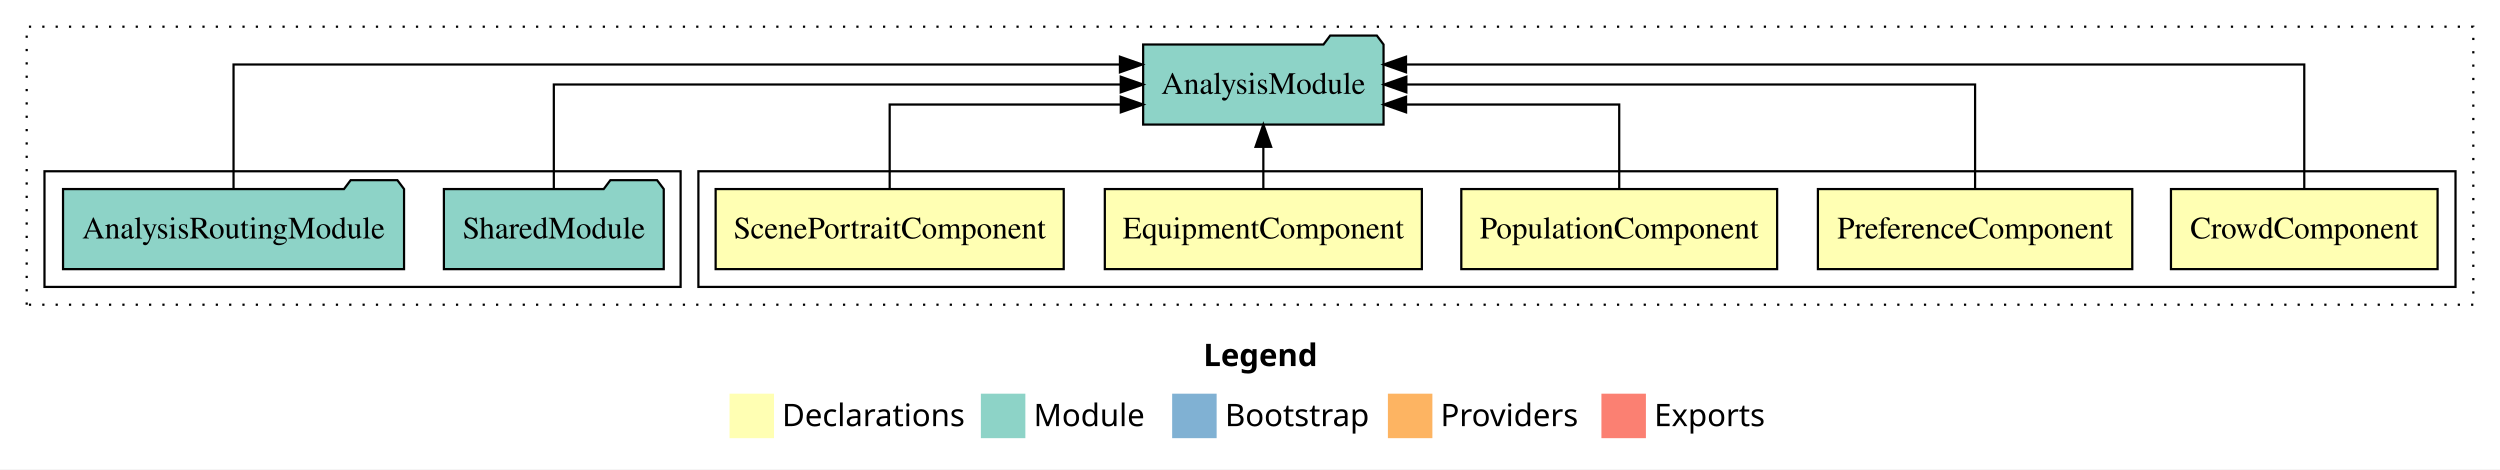
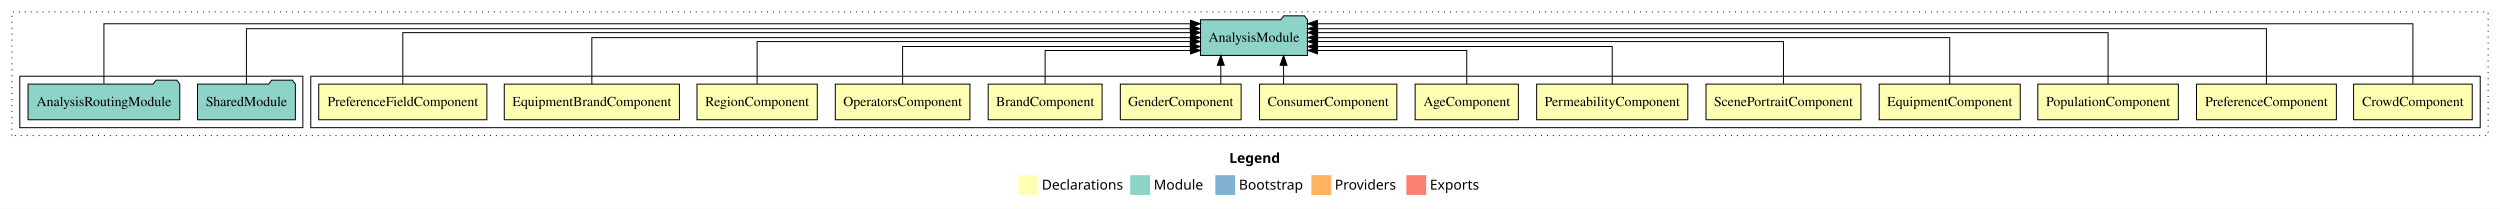
- <svg xmlns="http://www.w3.org/2000/svg" width="1124pt" height="211pt" viewBox="0.00 0.00 1124.00 211.00">
+ <svg xmlns="http://www.w3.org/2000/svg" width="2526pt" height="211pt" viewBox="0.00 0.00 2526.00 211.00">
  <g id="graph0" class="graph" transform="scale(1 1) rotate(0) translate(4 207)">
-     <polygon fill="#ffffff" stroke="transparent" points="-4,4 -4,-207 1120,-207 1120,4 -4,4" />
-     <text text-anchor="start" x="537.009" y="-42.4" font-family="sans-serif" font-weight="bold" font-size="14.00" fill="#000000">Legend</text>
-     <polygon fill="#ffffb3" stroke="transparent" points="324,-10 324,-30 344,-30 344,-10 324,-10" />
-     <text text-anchor="start" x="347.629" y="-15.4" font-family="sans-serif" font-size="14.00" fill="#000000">  Declarations</text>
-     <polygon fill="#8dd3c7" stroke="transparent" points="437,-10 437,-30 457,-30 457,-10 437,-10" />
-     <text text-anchor="start" x="460.725" y="-15.4" font-family="sans-serif" font-size="14.00" fill="#000000">  Module</text>
-     <polygon fill="#80b1d3" stroke="transparent" points="523,-10 523,-30 543,-30 543,-10 523,-10" />
-     <text text-anchor="start" x="546.781" y="-15.4" font-family="sans-serif" font-size="14.00" fill="#000000">  Bootstrap</text>
-     <polygon fill="#fdb462" stroke="transparent" points="620,-10 620,-30 640,-30 640,-10 620,-10" />
-     <text text-anchor="start" x="643.673" y="-15.4" font-family="sans-serif" font-size="14.00" fill="#000000">  Providers</text>
-     <polygon fill="#fb8072" stroke="transparent" points="716,-10 716,-30 736,-30 736,-10 716,-10" />
-     <text text-anchor="start" x="739.726" y="-15.4" font-family="sans-serif" font-size="14.00" fill="#000000">  Exports</text>
+     <polygon fill="#ffffff" stroke="transparent" points="-4,4 -4,-207 2522,-207 2522,4 -4,4" />
+     <text text-anchor="start" x="1238.009" y="-42.4" font-family="sans-serif" font-weight="bold" font-size="14.00" fill="#000000">Legend</text>
+     <polygon fill="#ffffb3" stroke="transparent" points="1025,-10 1025,-30 1045,-30 1045,-10 1025,-10" />
+     <text text-anchor="start" x="1048.629" y="-15.4" font-family="sans-serif" font-size="14.00" fill="#000000">  Declarations</text>
+     <polygon fill="#8dd3c7" stroke="transparent" points="1138,-10 1138,-30 1158,-30 1158,-10 1138,-10" />
+     <text text-anchor="start" x="1161.725" y="-15.4" font-family="sans-serif" font-size="14.00" fill="#000000">  Module</text>
+     <polygon fill="#80b1d3" stroke="transparent" points="1224,-10 1224,-30 1244,-30 1244,-10 1224,-10" />
+     <text text-anchor="start" x="1247.781" y="-15.4" font-family="sans-serif" font-size="14.00" fill="#000000">  Bootstrap</text>
+     <polygon fill="#fdb462" stroke="transparent" points="1321,-10 1321,-30 1341,-30 1341,-10 1321,-10" />
+     <text text-anchor="start" x="1344.673" y="-15.4" font-family="sans-serif" font-size="14.00" fill="#000000">  Providers</text>
+     <polygon fill="#fb8072" stroke="transparent" points="1417,-10 1417,-30 1437,-30 1437,-10 1417,-10" />
+     <text text-anchor="start" x="1440.726" y="-15.4" font-family="sans-serif" font-size="14.00" fill="#000000">  Exports</text>
    <g id="clust1" class="cluster">
-       <polygon fill="none" stroke="#000000" stroke-dasharray="1,5" points="8,-70 8,-195 1108,-195 1108,-70 8,-70" />
+       <polygon fill="none" stroke="#000000" stroke-dasharray="1,5" points="8,-70 8,-195 2510,-195 2510,-70 8,-70" />
    </g>
    <g id="clust2" class="cluster">
-       <polygon fill="none" stroke="#000000" points="310,-78 310,-130 1100,-130 1100,-78 310,-78" />
+       <polygon fill="none" stroke="#000000" points="310,-78 310,-130 2502,-130 2502,-78 310,-78" />
    </g>
-     <g id="clust8" class="cluster">
+     <g id="clust17" class="cluster">
      <polygon fill="none" stroke="#000000" points="16,-78 16,-130 302,-130 302,-78 16,-78" />
    </g>
    <g id="node1" class="node">
-       <polygon fill="#ffffb3" stroke="#000000" points="1091.937,-122 972.063,-122 972.063,-86 1091.937,-86 1091.937,-122" />
-       <text text-anchor="middle" x="1032" y="-99.8" font-family="Times,serif" font-size="14.00" fill="#000000">CrowdComponent</text>
+       <polygon fill="#ffffb3" stroke="#000000" points="2493.937,-122 2374.063,-122 2374.063,-86 2493.937,-86 2493.937,-122" />
+       <text text-anchor="middle" x="2434" y="-99.8" font-family="Times,serif" font-size="14.00" fill="#000000">CrowdComponent</text>
+     </g>
+     <g id="node15" class="node">
+       <polygon fill="#8dd3c7" stroke="#000000" points="1317.042,-187 1314.042,-191 1293.042,-191 1290.042,-187 1208.958,-187 1208.958,-151 1317.042,-151 1317.042,-187" />
+       <text text-anchor="middle" x="1263" y="-164.8" font-family="Times,serif" font-size="14.00" fill="#000000">AnalysisModule</text>
+     </g>
+     <g id="edge1" class="edge">
+       <path fill="none" stroke="#000000" d="M2434,-122.323C2434,-145.66 2434,-183 2434,-183 2434,-183 1327.131,-183 1327.131,-183" />
+       <polygon fill="#000000" stroke="#000000" points="1327.131,-179.5 1317.131,-183 1327.131,-186.5 1327.131,-179.5" />
+     </g>
+     <g id="node2" class="node">
+       <polygon fill="#ffffb3" stroke="#000000" points="2356.67,-122 2215.33,-122 2215.33,-86 2356.67,-86 2356.67,-122" />
+       <text text-anchor="middle" x="2286" y="-99.8" font-family="Times,serif" font-size="14.00" fill="#000000">PreferenceComponent</text>
+     </g>
+     <g id="edge2" class="edge">
+       <path fill="none" stroke="#000000" d="M2286,-122.292C2286,-144.206 2286,-178 2286,-178 2286,-178 1327.279,-178 1327.279,-178" />
+       <polygon fill="#000000" stroke="#000000" points="1327.279,-174.5 1317.279,-178 1327.279,-181.5 1327.279,-174.5" />
+     </g>
+     <g id="node3" class="node">
+       <polygon fill="#ffffb3" stroke="#000000" points="2197.001,-122 2054.999,-122 2054.999,-86 2197.001,-86 2197.001,-122" />
+       <text text-anchor="middle" x="2126" y="-99.8" font-family="Times,serif" font-size="14.00" fill="#000000">PopulationComponent</text>
+     </g>
+     <g id="edge3" class="edge">
+       <path fill="none" stroke="#000000" d="M2126,-122.027C2126,-142.767 2126,-174 2126,-174 2126,-174 1327.311,-174 1327.311,-174" />
+       <polygon fill="#000000" stroke="#000000" points="1327.312,-170.5 1317.311,-174 1327.311,-177.5 1327.312,-170.5" />
+     </g>
+     <g id="node4" class="node">
+       <polygon fill="#ffffb3" stroke="#000000" points="2037.272,-122 1894.728,-122 1894.728,-86 2037.272,-86 2037.272,-122" />
+       <text text-anchor="middle" x="1966" y="-99.8" font-family="Times,serif" font-size="14.00" fill="#000000">EquipmentComponent</text>
+     </g>
+     <g id="edge4" class="edge">
+       <path fill="none" stroke="#000000" d="M1966,-122.106C1966,-141.339 1966,-169 1966,-169 1966,-169 1327.287,-169 1327.287,-169" />
+       <polygon fill="#000000" stroke="#000000" points="1327.287,-165.5 1317.287,-169 1327.287,-172.5 1327.287,-165.5" />
+     </g>
+     <g id="node5" class="node">
+       <polygon fill="#ffffb3" stroke="#000000" points="1876.249,-122 1719.751,-122 1719.751,-86 1876.249,-86 1876.249,-122" />
+       <text text-anchor="middle" x="1798" y="-99.8" font-family="Times,serif" font-size="14.00" fill="#000000">ScenePortraitComponent</text>
+     </g>
+     <g id="edge5" class="edge">
+       <path fill="none" stroke="#000000" d="M1798,-122.302C1798,-140.27 1798,-165 1798,-165 1798,-165 1327.243,-165 1327.243,-165" />
+       <polygon fill="#000000" stroke="#000000" points="1327.243,-161.5 1317.243,-165 1327.243,-168.5 1327.243,-161.5" />
    </g>
    <g id="node6" class="node">
-       <polygon fill="#8dd3c7" stroke="#000000" points="618.042,-187 615.042,-191 594.042,-191 591.042,-187 509.958,-187 509.958,-151 618.042,-151 618.042,-187" />
-       <text text-anchor="middle" x="564" y="-164.8" font-family="Times,serif" font-size="14.00" fill="#000000">AnalysisModule</text>
+       <polygon fill="#ffffb3" stroke="#000000" points="1701.372,-122 1548.628,-122 1548.628,-86 1701.372,-86 1701.372,-122" />
+       <text text-anchor="middle" x="1625" y="-99.8" font-family="Times,serif" font-size="14.00" fill="#000000">PermeabilityComponent</text>
    </g>
-     <g id="edge1" class="edge">
-       <path fill="none" stroke="#000000" d="M1032,-122.292C1032,-144.206 1032,-178 1032,-178 1032,-178 628.143,-178 628.143,-178" />
-       <polygon fill="#000000" stroke="#000000" points="628.143,-174.5 618.143,-178 628.143,-181.5 628.143,-174.5" />
-     </g>
-     <g id="node2" class="node">
-       <polygon fill="#ffffb3" stroke="#000000" points="954.67,-122 813.33,-122 813.33,-86 954.67,-86 954.67,-122" />
-       <text text-anchor="middle" x="884" y="-99.8" font-family="Times,serif" font-size="14.00" fill="#000000">PreferenceComponent</text>
-     </g>
-     <g id="edge2" class="edge">
-       <path fill="none" stroke="#000000" d="M884,-122.106C884,-141.339 884,-169 884,-169 884,-169 628.284,-169 628.284,-169" />
-       <polygon fill="#000000" stroke="#000000" points="628.284,-165.5 618.284,-169 628.284,-172.5 628.284,-165.5" />
-     </g>
-     <g id="node3" class="node">
-       <polygon fill="#ffffb3" stroke="#000000" points="795.001,-122 652.999,-122 652.999,-86 795.001,-86 795.001,-122" />
-       <text text-anchor="middle" x="724" y="-99.8" font-family="Times,serif" font-size="14.00" fill="#000000">PopulationComponent</text>
-     </g>
-     <g id="edge3" class="edge">
-       <path fill="none" stroke="#000000" d="M724,-122.027C724,-138.398 724,-160 724,-160 724,-160 628.169,-160 628.169,-160" />
-       <polygon fill="#000000" stroke="#000000" points="628.169,-156.5 618.169,-160 628.169,-163.5 628.169,-156.5" />
-     </g>
-     <g id="node4" class="node">
-       <polygon fill="#ffffb3" stroke="#000000" points="635.272,-122 492.728,-122 492.728,-86 635.272,-86 635.272,-122" />
-       <text text-anchor="middle" x="564" y="-99.8" font-family="Times,serif" font-size="14.00" fill="#000000">EquipmentComponent</text>
-     </g>
-     <g id="edge4" class="edge">
-       <path fill="none" stroke="#000000" d="M564,-122.106C564,-122.106 564,-140.991 564,-140.991" />
-       <polygon fill="#000000" stroke="#000000" points="560.5,-140.991 564,-150.991 567.5,-140.991 560.5,-140.991" />
-     </g>
-     <g id="node5" class="node">
-       <polygon fill="#ffffb3" stroke="#000000" points="474.249,-122 317.751,-122 317.751,-86 474.249,-86 474.249,-122" />
-       <text text-anchor="middle" x="396" y="-99.8" font-family="Times,serif" font-size="14.00" fill="#000000">ScenePortraitComponent</text>
-     </g>
-     <g id="edge5" class="edge">
-       <path fill="none" stroke="#000000" d="M396,-122.027C396,-138.398 396,-160 396,-160 396,-160 499.919,-160 499.919,-160" />
-       <polygon fill="#000000" stroke="#000000" points="499.919,-163.5 509.919,-160 499.919,-156.5 499.919,-163.5" />
+     <g id="edge6" class="edge">
+       <path fill="none" stroke="#000000" d="M1625,-122.027C1625,-138.398 1625,-160 1625,-160 1625,-160 1327.195,-160 1327.195,-160" />
+       <polygon fill="#000000" stroke="#000000" points="1327.195,-156.5 1317.195,-160 1327.195,-163.5 1327.195,-156.5" />
    </g>
    <g id="node7" class="node">
+       <polygon fill="#ffffb3" stroke="#000000" points="1530.154,-122 1425.846,-122 1425.846,-86 1530.154,-86 1530.154,-122" />
+       <text text-anchor="middle" x="1478" y="-99.8" font-family="Times,serif" font-size="14.00" fill="#000000">AgeComponent</text>
+     </g>
+     <g id="edge7" class="edge">
+       <path fill="none" stroke="#000000" d="M1478,-122.187C1478,-137.182 1478,-156 1478,-156 1478,-156 1327.254,-156 1327.254,-156" />
+       <polygon fill="#000000" stroke="#000000" points="1327.254,-152.5 1317.254,-156 1327.254,-159.5 1327.254,-152.5" />
+     </g>
+     <g id="node8" class="node">
+       <polygon fill="#ffffb3" stroke="#000000" points="1407.38,-122 1268.62,-122 1268.62,-86 1407.38,-86 1407.38,-122" />
+       <text text-anchor="middle" x="1338" y="-99.8" font-family="Times,serif" font-size="14.00" fill="#000000">ConsumerComponent</text>
+     </g>
+     <g id="edge8" class="edge">
+       <path fill="none" stroke="#000000" d="M1292.916,-122.106C1292.916,-122.106 1292.916,-140.991 1292.916,-140.991" />
+       <polygon fill="#000000" stroke="#000000" points="1289.416,-140.991 1292.916,-150.991 1296.416,-140.991 1289.416,-140.991" />
+     </g>
+     <g id="node9" class="node">
+       <polygon fill="#ffffb3" stroke="#000000" points="1250.03,-122 1127.97,-122 1127.97,-86 1250.03,-86 1250.03,-122" />
+       <text text-anchor="middle" x="1189" y="-99.8" font-family="Times,serif" font-size="14.00" fill="#000000">GenderComponent</text>
+     </g>
+     <g id="edge9" class="edge">
+       <path fill="none" stroke="#000000" d="M1229.497,-122.106C1229.497,-122.106 1229.497,-140.991 1229.497,-140.991" />
+       <polygon fill="#000000" stroke="#000000" points="1225.997,-140.991 1229.497,-150.991 1232.997,-140.991 1225.997,-140.991" />
+     </g>
+     <g id="node10" class="node">
+       <polygon fill="#ffffb3" stroke="#000000" points="1109.545,-122 994.455,-122 994.455,-86 1109.545,-86 1109.545,-122" />
+       <text text-anchor="middle" x="1052" y="-99.8" font-family="Times,serif" font-size="14.00" fill="#000000">BrandComponent</text>
+     </g>
+     <g id="edge10" class="edge">
+       <path fill="none" stroke="#000000" d="M1052,-122.187C1052,-137.182 1052,-156 1052,-156 1052,-156 1198.936,-156 1198.936,-156" />
+       <polygon fill="#000000" stroke="#000000" points="1198.936,-159.5 1208.936,-156 1198.936,-152.5 1198.936,-159.5" />
+     </g>
+     <g id="node11" class="node">
+       <polygon fill="#ffffb3" stroke="#000000" points="976.025,-122 839.975,-122 839.975,-86 976.025,-86 976.025,-122" />
+       <text text-anchor="middle" x="908" y="-99.8" font-family="Times,serif" font-size="14.00" fill="#000000">OperatorsComponent</text>
+     </g>
+     <g id="edge11" class="edge">
+       <path fill="none" stroke="#000000" d="M908,-122.027C908,-138.398 908,-160 908,-160 908,-160 1198.697,-160 1198.697,-160" />
+       <polygon fill="#000000" stroke="#000000" points="1198.697,-163.5 1208.697,-160 1198.697,-156.5 1198.697,-163.5" />
+     </g>
+     <g id="node12" class="node">
+       <polygon fill="#ffffb3" stroke="#000000" points="821.774,-122 700.226,-122 700.226,-86 821.774,-86 821.774,-122" />
+       <text text-anchor="middle" x="761" y="-99.8" font-family="Times,serif" font-size="14.00" fill="#000000">RegionComponent</text>
+     </g>
+     <g id="edge12" class="edge">
+       <path fill="none" stroke="#000000" d="M761,-122.302C761,-140.27 761,-165 761,-165 761,-165 1198.8,-165 1198.8,-165" />
+       <polygon fill="#000000" stroke="#000000" points="1198.8,-168.5 1208.8,-165 1198.8,-161.5 1198.8,-168.5" />
+     </g>
+     <g id="node13" class="node">
+       <polygon fill="#ffffb3" stroke="#000000" points="682.483,-122 505.517,-122 505.517,-86 682.483,-86 682.483,-122" />
+       <text text-anchor="middle" x="594" y="-99.8" font-family="Times,serif" font-size="14.00" fill="#000000">EquipmentBrandComponent</text>
+     </g>
+     <g id="edge13" class="edge">
+       <path fill="none" stroke="#000000" d="M594,-122.106C594,-141.339 594,-169 594,-169 594,-169 1198.82,-169 1198.82,-169" />
+       <polygon fill="#000000" stroke="#000000" points="1198.82,-172.5 1208.82,-169 1198.82,-165.5 1198.82,-172.5" />
+     </g>
+     <g id="node14" class="node">
+       <polygon fill="#ffffb3" stroke="#000000" points="487.948,-122 318.052,-122 318.052,-86 487.948,-86 487.948,-122" />
+       <text text-anchor="middle" x="403" y="-99.8" font-family="Times,serif" font-size="14.00" fill="#000000">PreferenceFieldComponent</text>
+     </g>
+     <g id="edge14" class="edge">
+       <path fill="none" stroke="#000000" d="M403,-122.027C403,-142.767 403,-174 403,-174 403,-174 1198.877,-174 1198.877,-174" />
+       <polygon fill="#000000" stroke="#000000" points="1198.877,-177.5 1208.877,-174 1198.877,-170.5 1198.877,-177.5" />
+     </g>
+     <g id="node16" class="node">
      <polygon fill="#8dd3c7" stroke="#000000" points="294.423,-122 291.423,-126 270.423,-126 267.423,-122 195.577,-122 195.577,-86 294.423,-86 294.423,-122" />
      <text text-anchor="middle" x="245" y="-99.8" font-family="Times,serif" font-size="14.00" fill="#000000">SharedModule</text>
    </g>
-     <g id="edge6" class="edge">
-       <path fill="none" stroke="#000000" d="M245,-122.106C245,-141.339 245,-169 245,-169 245,-169 499.886,-169 499.886,-169" />
-       <polygon fill="#000000" stroke="#000000" points="499.886,-172.5 509.886,-169 499.886,-165.5 499.886,-172.5" />
+     <g id="edge15" class="edge">
+       <path fill="none" stroke="#000000" d="M245,-122.292C245,-144.206 245,-178 245,-178 245,-178 1198.628,-178 1198.628,-178" />
+       <polygon fill="#000000" stroke="#000000" points="1198.628,-181.5 1208.628,-178 1198.628,-174.5 1198.628,-181.5" />
    </g>
-     <g id="node8" class="node">
+     <g id="node17" class="node">
      <polygon fill="#8dd3c7" stroke="#000000" points="177.66,-122 174.66,-126 153.66,-126 150.66,-122 24.34,-122 24.34,-86 177.66,-86 177.66,-122" />
      <text text-anchor="middle" x="101" y="-99.8" font-family="Times,serif" font-size="14.00" fill="#000000">AnalysisRoutingModule</text>
    </g>
-     <g id="edge7" class="edge">
-       <path fill="none" stroke="#000000" d="M101,-122.292C101,-144.206 101,-178 101,-178 101,-178 499.526,-178 499.526,-178" />
-       <polygon fill="#000000" stroke="#000000" points="499.527,-181.5 509.526,-178 499.526,-174.5 499.527,-181.5" />
+     <g id="edge16" class="edge">
+       <path fill="none" stroke="#000000" d="M101,-122.323C101,-145.66 101,-183 101,-183 101,-183 1198.899,-183 1198.899,-183" />
+       <polygon fill="#000000" stroke="#000000" points="1198.899,-186.5 1208.899,-183 1198.899,-179.5 1198.899,-186.5" />
    </g>
  </g>
</svg>
